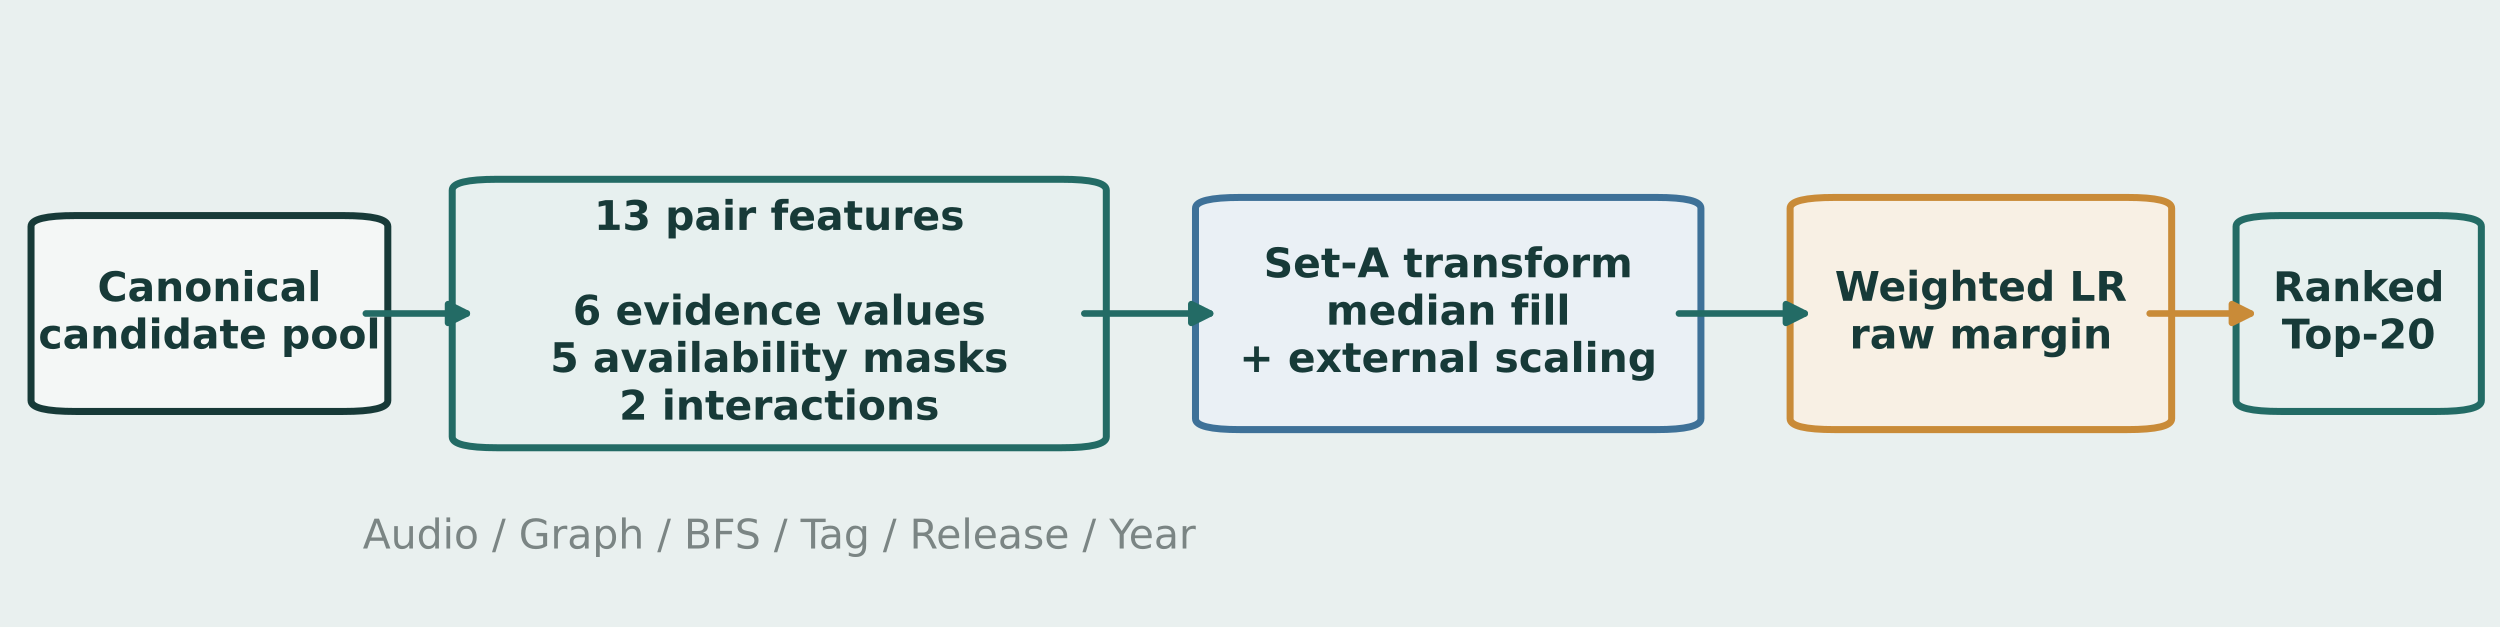
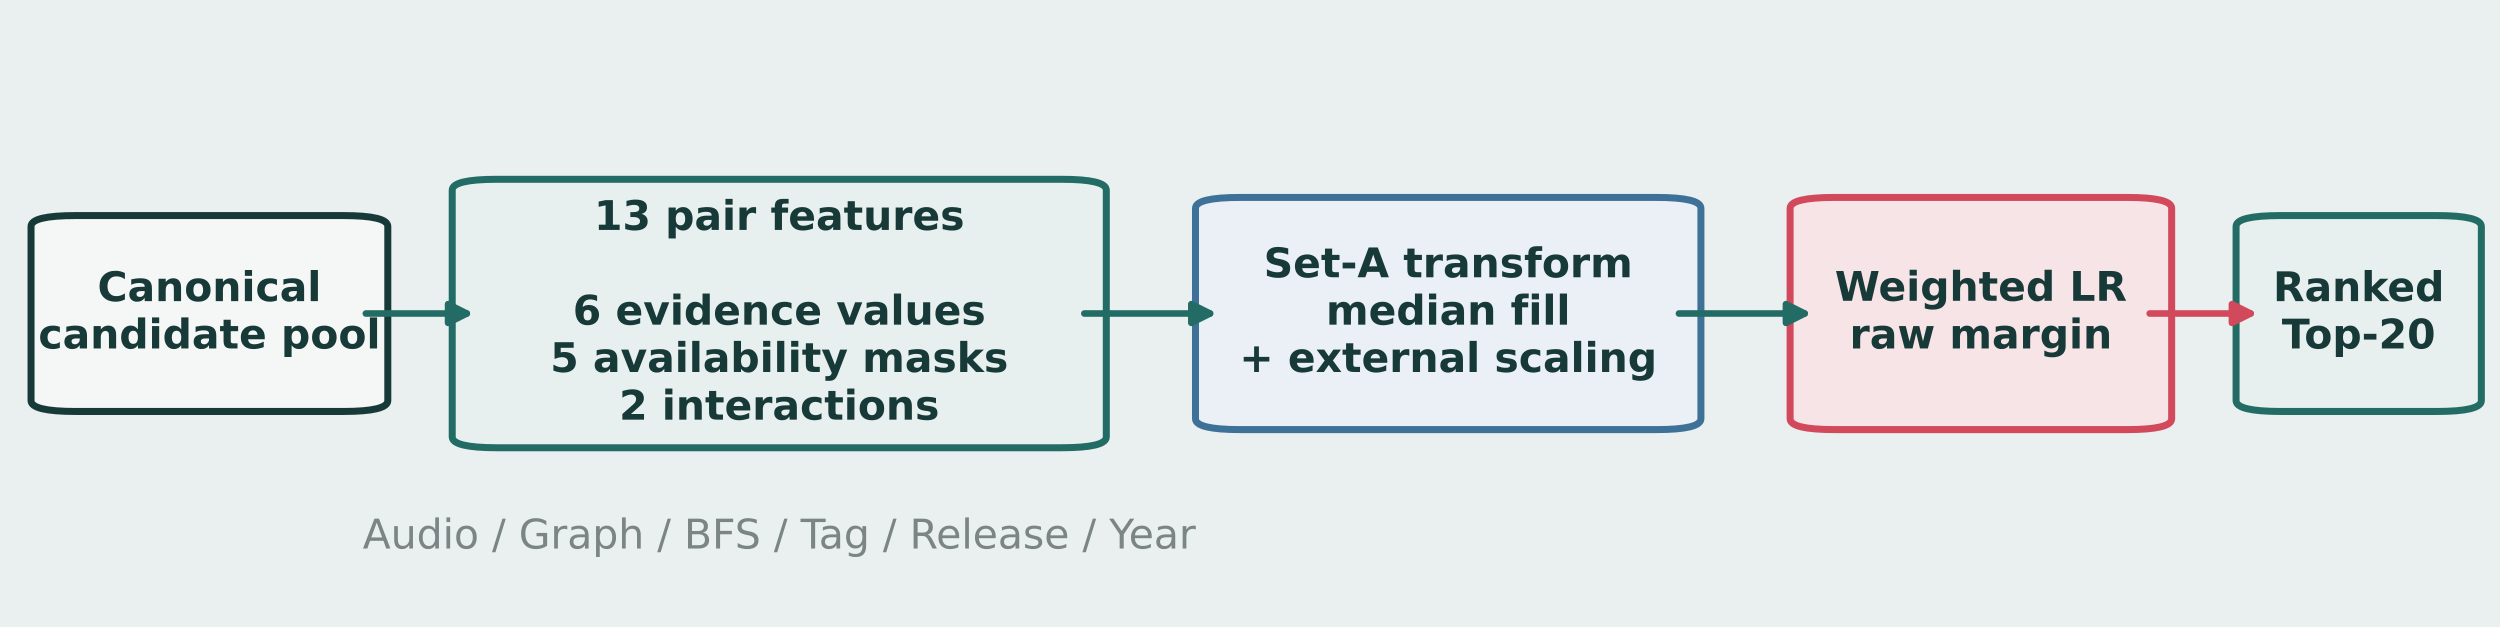
<svg xmlns="http://www.w3.org/2000/svg" width="641.88pt" height="160.992pt" viewBox="0 0 641.88 160.992" version="1.1">
  <defs>
    <style type="text/css">*{stroke-linejoin: round; stroke-linecap: butt}</style>
  </defs>
  <g id="figure_1">
    <g id="patch_1">
      <path d="M 0 160.992 L 641.88 160.992 L 641.88 -0 L 0 -0 z " style="fill: #e9f0ef" />
    </g>
    <g id="axes_1">
      <g id="patch_2">
        <path d="M 19.419 105.644 L 88.12 105.644 Q 99.57 105.644 99.57 102.849 L 99.57 58.143 Q 99.57 55.348 88.12 55.348 L 19.419 55.348 Q 7.969 55.348 7.969 58.143 L 7.969 102.849 Q 7.969 105.644 19.419 105.644 z " clip-path="url(#p76a2a94fa3)" style="fill: #f4f7f6; stroke: #173a38; stroke-width: 1.8; stroke-linejoin: miter" />
      </g>
      <g id="patch_3">
        <path d="M 127.56 114.958 L 272.595 114.958 Q 284.045 114.958 284.045 112.163 L 284.045 48.829 Q 284.045 46.034 272.595 46.034 L 127.56 46.034 Q 116.109 46.034 116.109 48.829 L 116.109 112.163 Q 116.109 114.958 127.56 114.958 z " clip-path="url(#p76a2a94fa3)" style="fill: #e7f0ef; stroke: #236b65; stroke-width: 1.8; stroke-linejoin: miter" />
      </g>
      <g id="patch_4">
        <path d="M 318.396 110.301 L 425.264 110.301 Q 436.714 110.301 436.714 107.506 L 436.714 53.486 Q 436.714 50.691 425.264 50.691 L 318.396 50.691 Q 306.945 50.691 306.945 53.486 L 306.945 107.506 Q 306.945 110.301 318.396 110.301 z " clip-path="url(#p76a2a94fa3)" style="fill: #eaf0f5; stroke: #3e7198; stroke-width: 1.8; stroke-linejoin: miter" />
      </g>
      <g id="patch_5">
-         <path d="M 471.064 110.301 L 546.126 110.301 Q 557.577 110.301 557.577 107.506 L 557.577 53.486 Q 557.577 50.691 546.126 50.691 L 471.064 50.691 Q 459.614 50.691 459.614 53.486 L 459.614 107.506 Q 459.614 110.301 471.064 110.301 z " clip-path="url(#p76a2a94fa3)" style="fill: #f8f0e4; stroke: #c98b38; stroke-width: 1.8; stroke-linejoin: miter" />
+         <path d="M 471.064 110.301 L 546.126 110.301 Q 557.577 110.301 557.577 107.506 L 557.577 53.486 Q 557.577 50.691 546.126 50.691 L 471.064 50.691 Q 459.614 50.691 459.614 53.486 L 459.614 107.506 Q 459.614 110.301 471.064 110.301 z " clip-path="url(#p76a2a94fa3)" style="fill: #f7e4e7; stroke: #d1495b; stroke-width: 1.8; stroke-linejoin: miter" />
      </g>
      <g id="patch_6">
        <path d="M 585.566 105.644 L 625.641 105.644 Q 637.092 105.644 637.092 102.849 L 637.092 58.143 Q 637.092 55.348 625.641 55.348 L 585.566 55.348 Q 574.116 55.348 574.116 58.143 L 574.116 102.849 Q 574.116 105.644 585.566 105.644 z " clip-path="url(#p76a2a94fa3)" style="fill: #e7f0ef; stroke: #236b65; stroke-width: 1.8; stroke-linejoin: miter" />
      </g>
      <g id="patch_7">
        <path d="M 93.936 80.496 Q 107.841 80.496 119.845 80.496 " clip-path="url(#p76a2a94fa3)" style="fill: none; stroke: #236b65; stroke-width: 1.7; stroke-linecap: round" />
        <path d="M 115.045 78.096 L 119.845 80.496 L 115.045 82.896 z " clip-path="url(#p76a2a94fa3)" style="fill: #236b65; stroke: #236b65; stroke-width: 1.7; stroke-linecap: round" />
      </g>
      <g id="patch_8">
        <path d="M 278.41 80.496 Q 295.495 80.496 310.678 80.496 " clip-path="url(#p76a2a94fa3)" style="fill: none; stroke: #236b65; stroke-width: 1.7; stroke-linecap: round" />
        <path d="M 305.878 78.096 L 310.678 80.496 L 305.878 82.896 z " clip-path="url(#p76a2a94fa3)" style="fill: #236b65; stroke: #236b65; stroke-width: 1.7; stroke-linecap: round" />
      </g>
      <g id="patch_9">
        <path d="M 431.079 80.496 Q 448.163 80.496 463.347 80.496 " clip-path="url(#p76a2a94fa3)" style="fill: none; stroke: #236b65; stroke-width: 1.7; stroke-linecap: round" />
        <path d="M 458.547 78.096 L 463.347 80.496 L 458.547 82.896 z " clip-path="url(#p76a2a94fa3)" style="fill: #236b65; stroke: #236b65; stroke-width: 1.7; stroke-linecap: round" />
      </g>
      <g id="patch_10">
-         <path d="M 551.943 80.496 Q 565.847 80.496 577.851 80.496 " clip-path="url(#p76a2a94fa3)" style="fill: none; stroke: #c98b38; stroke-width: 1.7; stroke-linecap: round" />
-         <path d="M 573.051 78.096 L 577.851 80.496 L 573.051 82.896 z " clip-path="url(#p76a2a94fa3)" style="fill: #c98b38; stroke: #c98b38; stroke-width: 1.7; stroke-linecap: round" />
+         <path d="M 551.943 80.496 Q 565.847 80.496 577.851 80.496 " clip-path="url(#p76a2a94fa3)" style="fill: none; stroke: #d1495b; stroke-width: 1.7; stroke-linecap: round" />
+         <path d="M 573.051 78.096 L 577.851 80.496 L 573.051 82.896 z " clip-path="url(#p76a2a94fa3)" style="fill: #d1495b; stroke: #d1495b; stroke-width: 1.7; stroke-linecap: round" />
      </g>
      <g id="text_1">
        <text style="font-weight: 700; font-size: 10.5px; font-family: 'DejaVu Sans'; fill: #173a38" transform="translate(25.03733 77.31503)">Canonical</text>
        <text style="font-weight: 700; font-size: 10.5px; font-family: 'DejaVu Sans'; fill: #173a38" transform="translate(9.849248 89.47165)">candidate pool</text>
      </g>
      <g id="text_2">
        <text style="font-weight: 700; font-size: 10.5px; font-family: 'DejaVu Sans'; fill: #173a38" transform="translate(152.5179 59.03909)">13 pair features</text>
        <text style="font-weight: 700; font-size: 10.5px; font-family: 'DejaVu Sans'; fill: #173a38" transform="translate(200.0772 71.19571)" />
        <text style="font-weight: 700; font-size: 10.5px; font-family: 'DejaVu Sans'; fill: #173a38" transform="translate(147.0686 83.35233)">6 evidence values</text>
        <text style="font-weight: 700; font-size: 10.5px; font-family: 'DejaVu Sans'; fill: #173a38" transform="translate(141.2756 95.50895)">5 availability masks</text>
        <text style="font-weight: 700; font-size: 10.5px; font-family: 'DejaVu Sans'; fill: #173a38" transform="translate(158.9672 107.7476)">2 interactions</text>
      </g>
      <g id="text_3">
        <text style="font-weight: 700; font-size: 10.5px; font-family: 'DejaVu Sans'; fill: #173a38" transform="translate(324.4557 71.19571)">Set-A transform</text>
        <text style="font-weight: 700; font-size: 10.5px; font-family: 'DejaVu Sans'; fill: #173a38" transform="translate(340.4494 83.35233)">median fill</text>
        <text style="font-weight: 700; font-size: 10.5px; font-family: 'DejaVu Sans'; fill: #173a38" transform="translate(318.214 95.50895)">+ external scaling</text>
      </g>
      <g id="text_4">
        <text style="font-weight: 700; font-size: 10.5px; font-family: 'DejaVu Sans'; fill: #173a38" transform="translate(471.0956 77.233)">Weighted LR</text>
        <text style="font-weight: 700; font-size: 10.5px; font-family: 'DejaVu Sans'; fill: #173a38" transform="translate(474.8879 89.47165)">raw margin</text>
      </g>
      <g id="text_5">
        <text style="font-weight: 700; font-size: 10.5px; font-family: 'DejaVu Sans'; fill: #173a38" transform="translate(583.6087 77.31503)">Ranked</text>
        <text style="font-weight: 700; font-size: 10.5px; font-family: 'DejaVu Sans'; fill: #173a38" transform="translate(585.8686 89.47165)">Top-20</text>
      </g>
      <g id="text_6">
        <text style="font-size: 10.5px; font-family: 'DejaVu Sans'; text-anchor: middle; fill: #7b8584" x="200.077" y="140.829" transform="rotate(-0 200.0772 140.8292)">Audio / Graph / BFS / Tag / Release / Year</text>
      </g>
    </g>
  </g>
  <defs>
    <clipPath id="p76a2a94fa3">
      <rect x="2.88" y="2.88" width="636.12" height="155.232" />
    </clipPath>
  </defs>
</svg>
